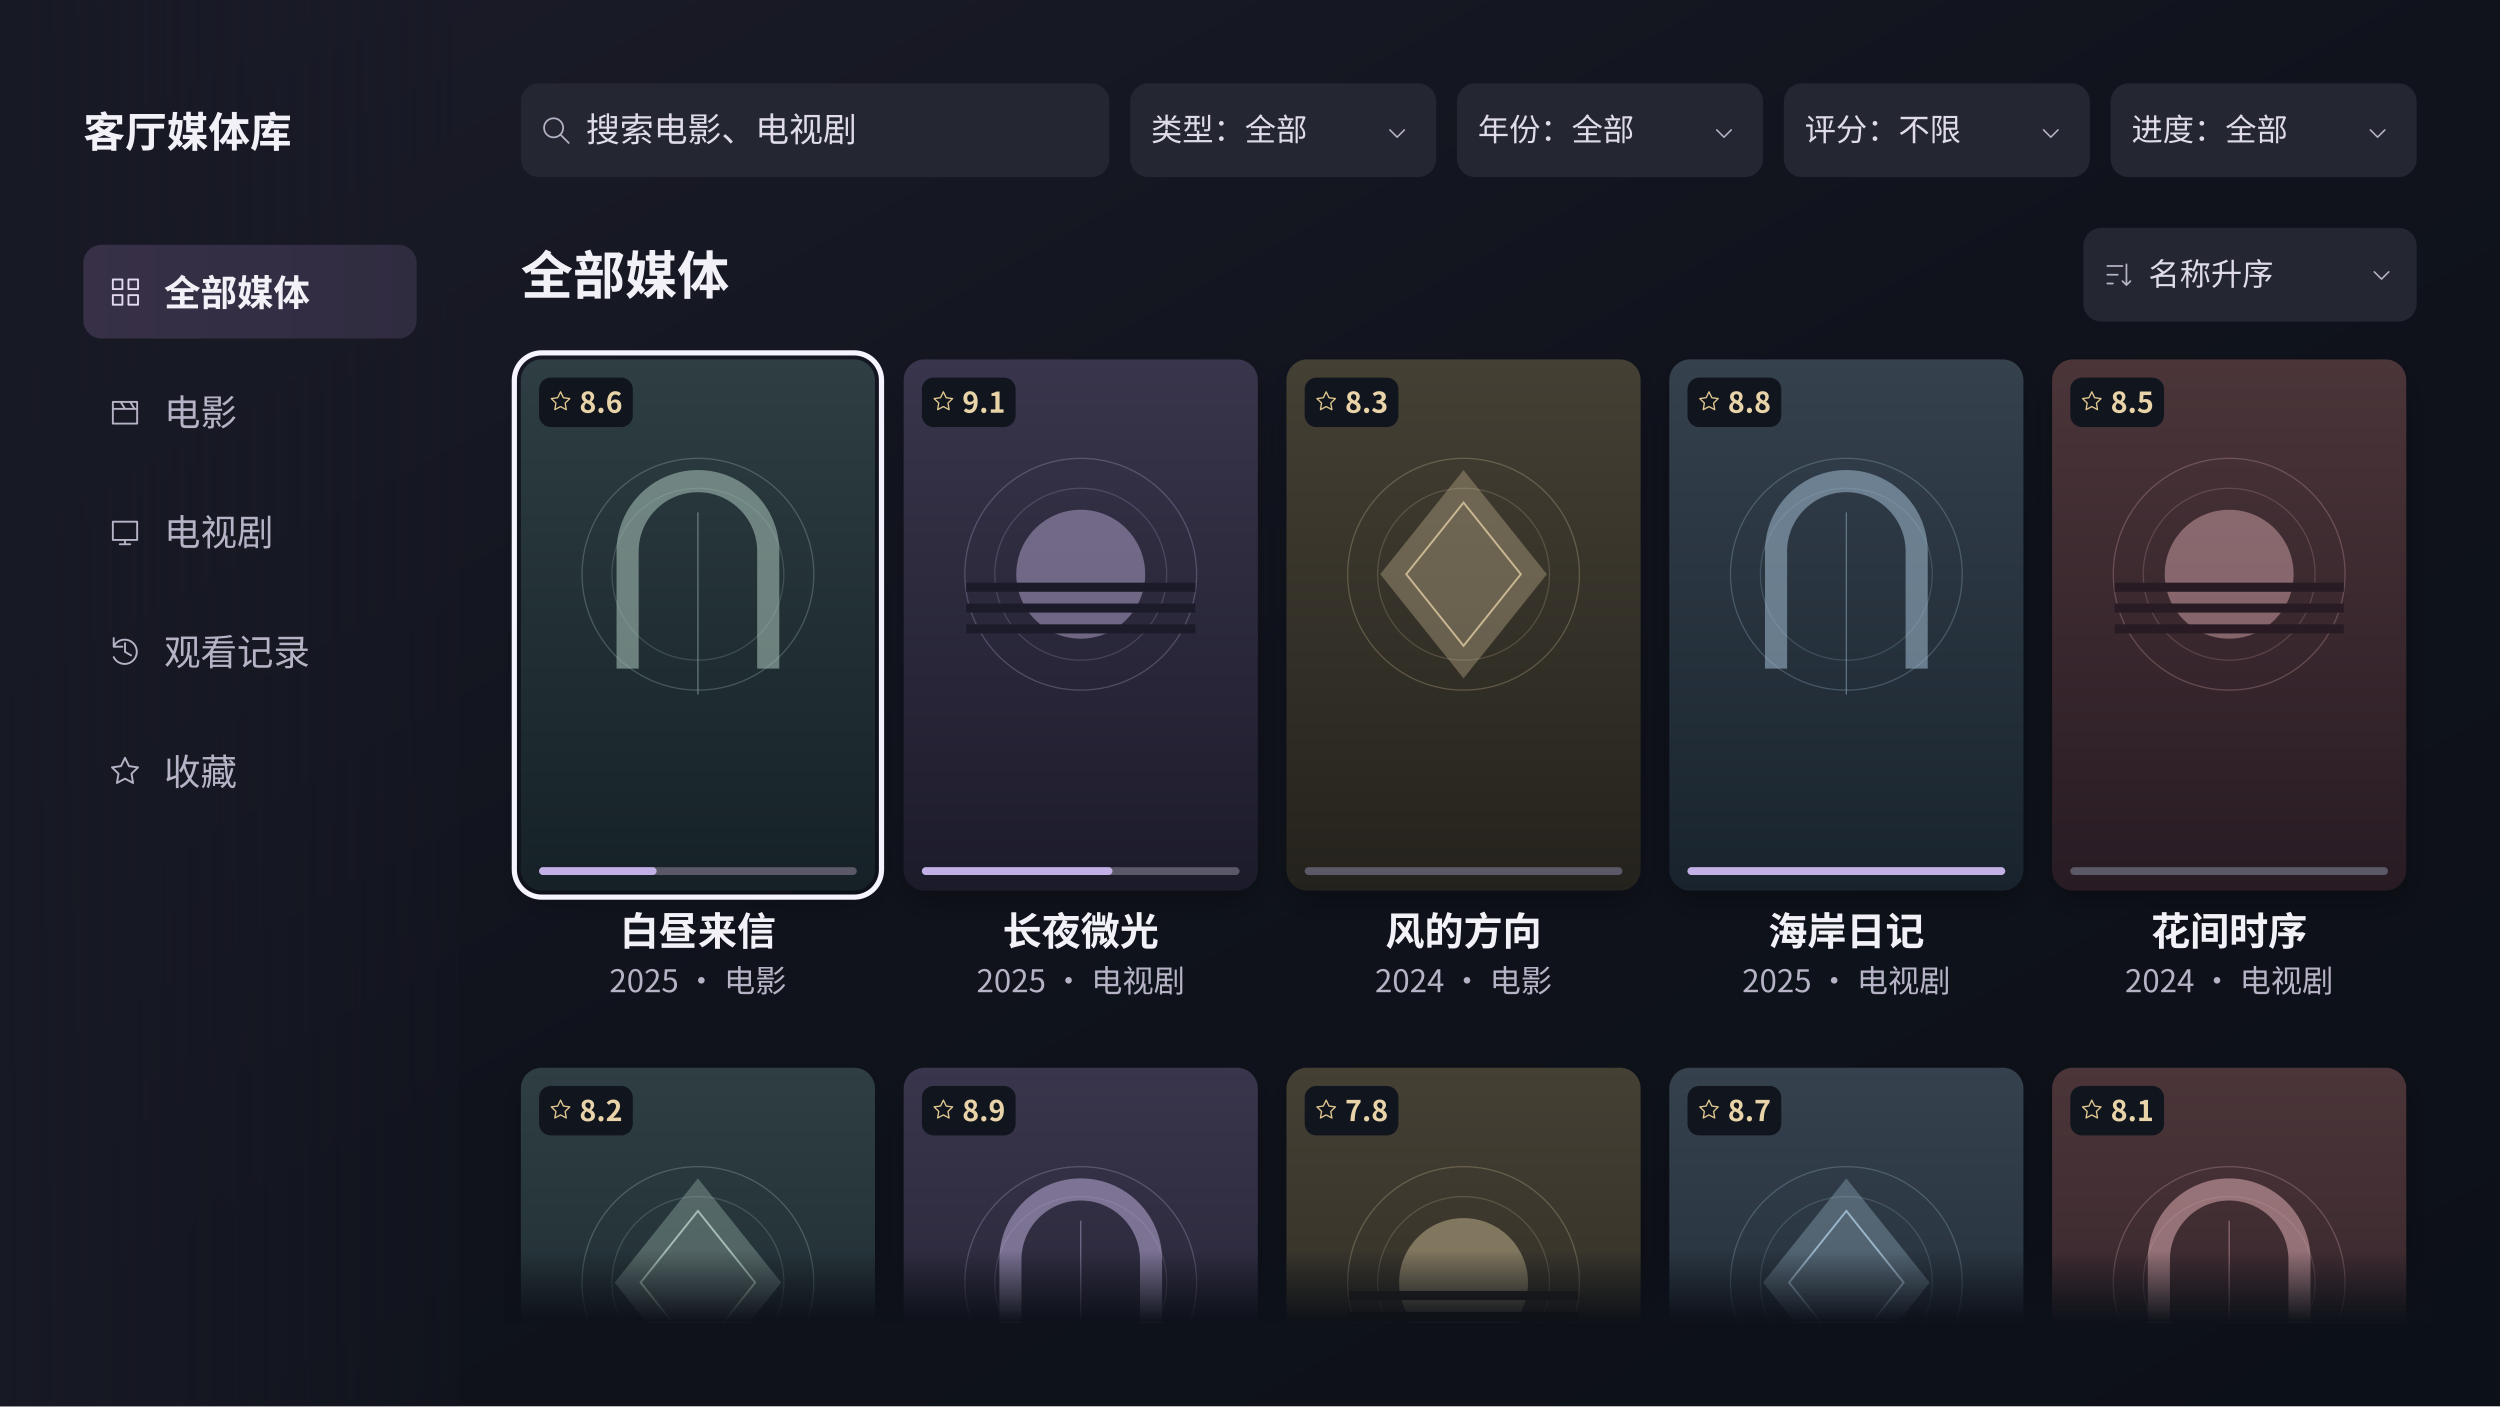
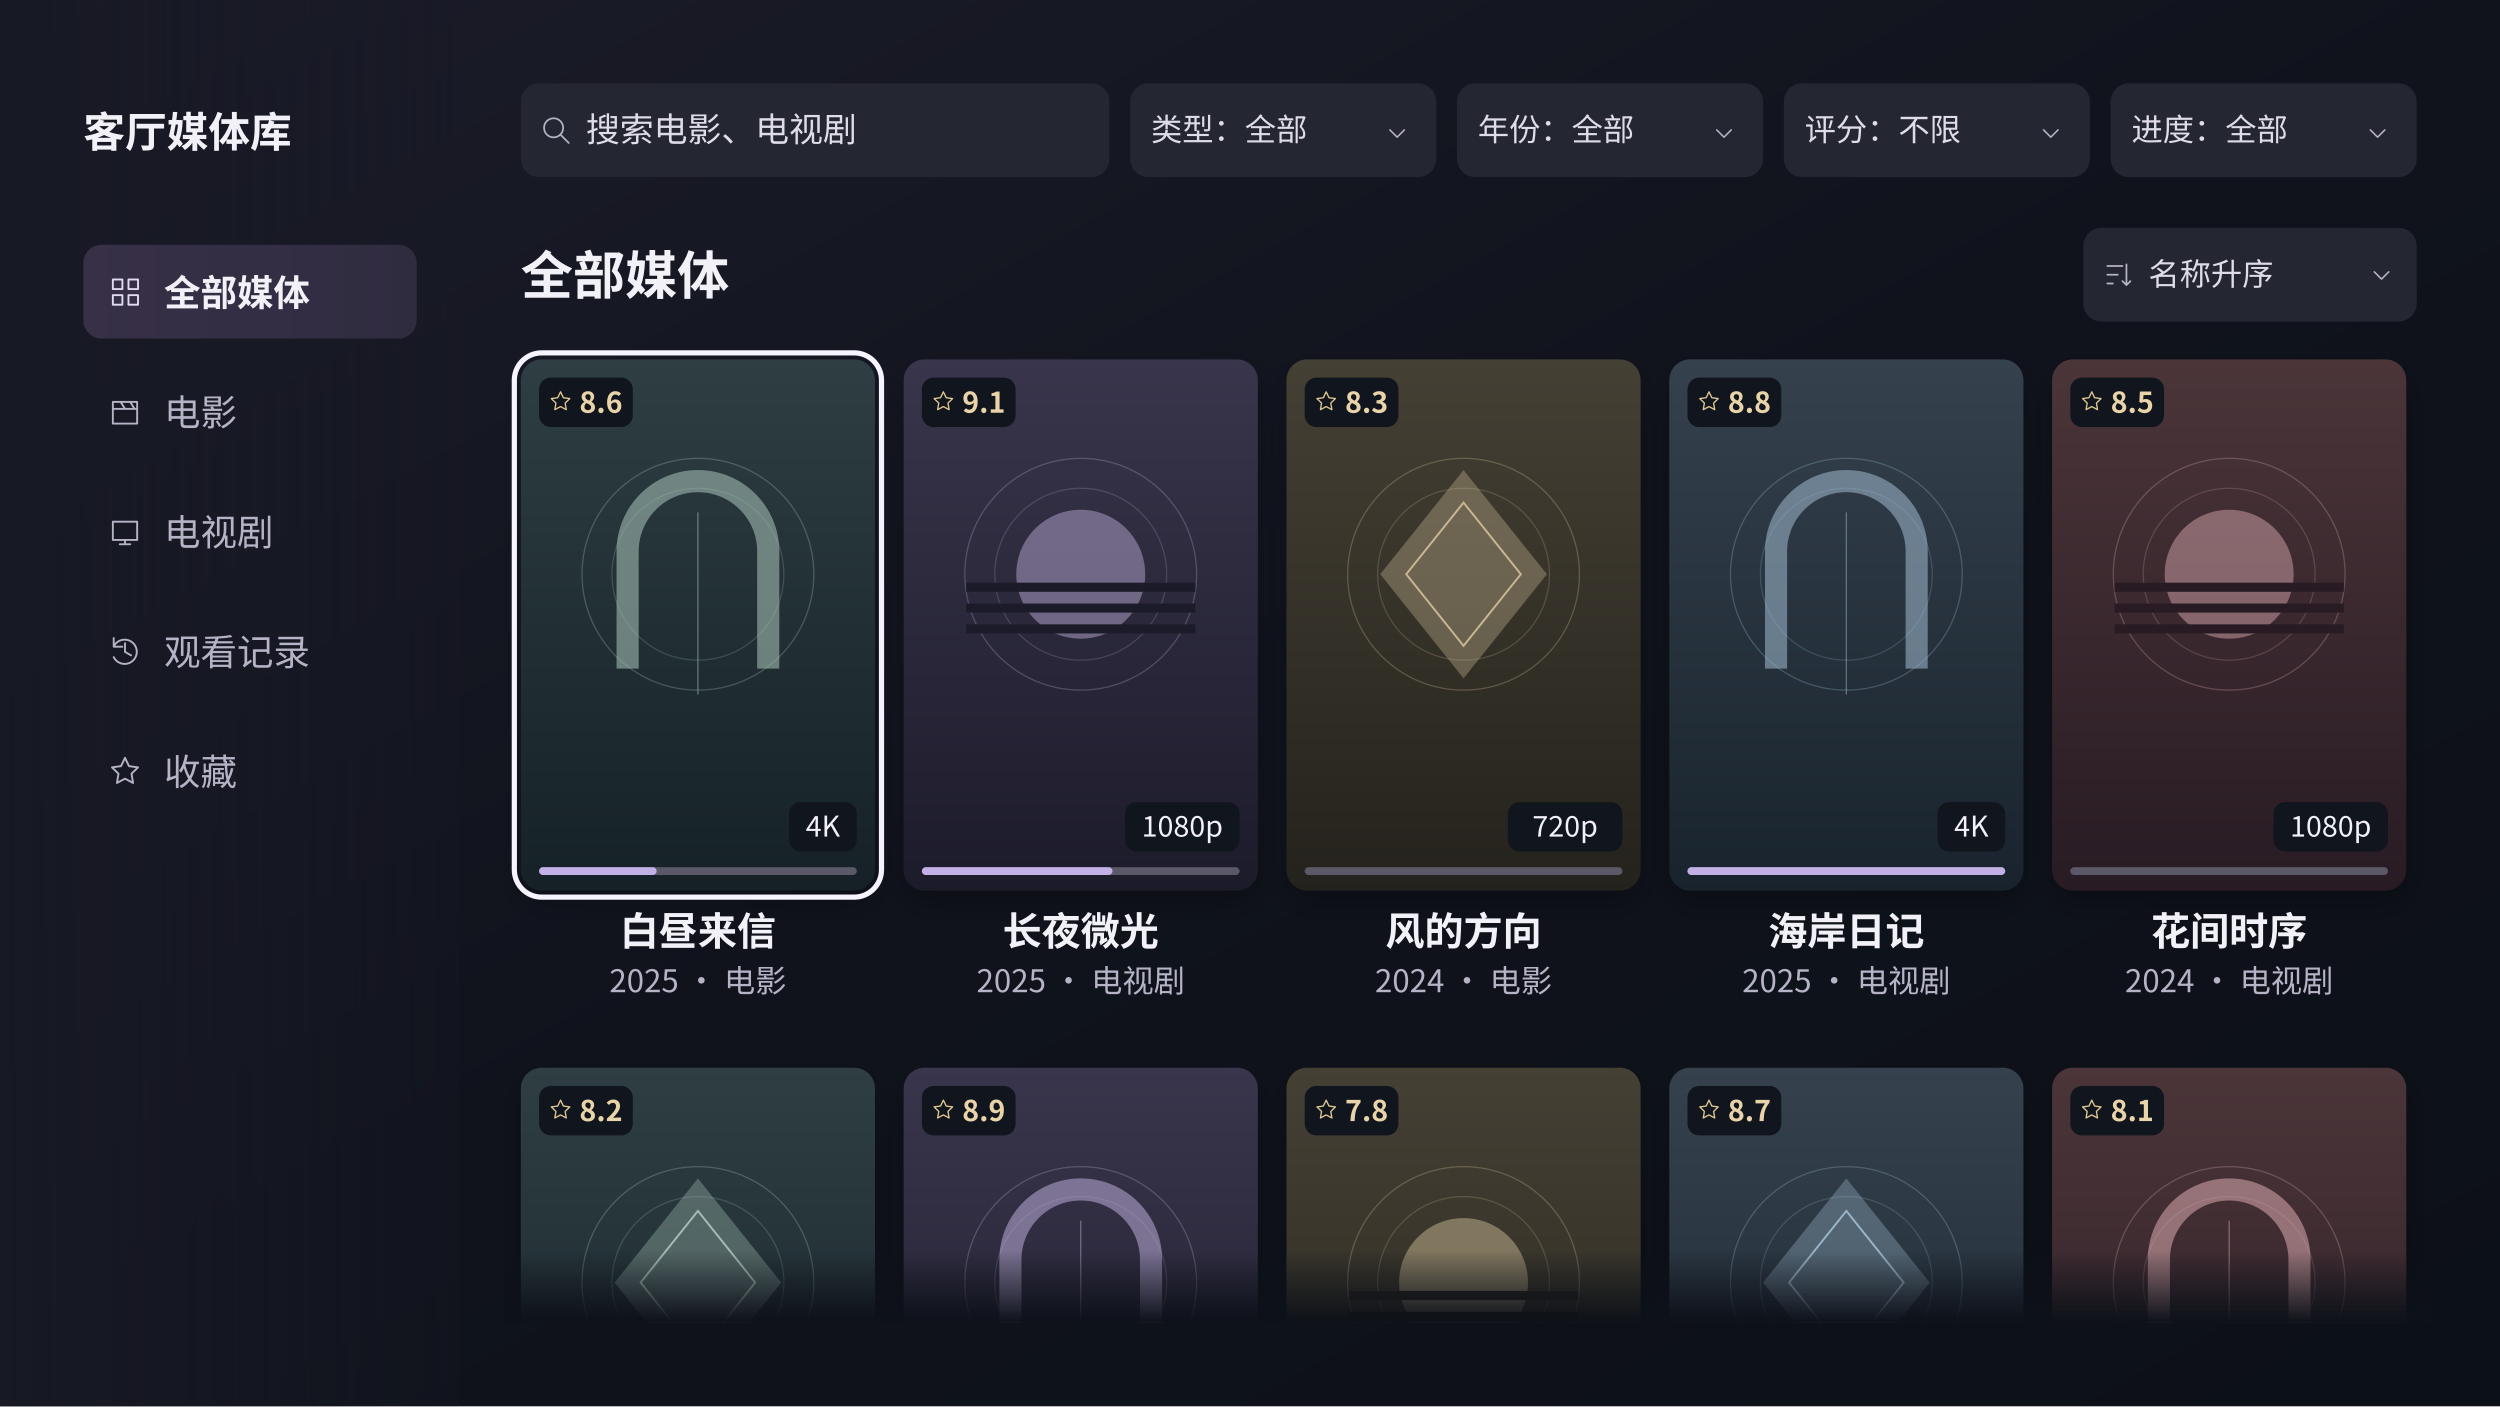
<svg xmlns="http://www.w3.org/2000/svg" width="3840" height="2160" viewBox="0 0 3840 2160" role="img" aria-labelledby="title desc">
  <defs>
    <linearGradient id="background" x2="1" y2="1">
      <stop stop-color="#1b1c29" />
      <stop offset=".5" stop-color="#10131c" />
      <stop offset="1" stop-color="#0c1017" />
    </linearGradient>
    <linearGradient id="sidebar" x2="1" y2="0">
      <stop stop-color="#171924" />
      <stop offset="1" stop-color="#171924" stop-opacity=".2" />
    </linearGradient>
    <linearGradient id="selection">
      <stop stop-color="#373047" />
      <stop offset="1" stop-color="#302c40" />
    </linearGradient>
    <linearGradient id="bottom-fade" x2="0" y2="1">
      <stop stop-color="#0d1119" stop-opacity="0" />
      <stop offset="1" stop-color="#0d1119" />
    </linearGradient>
    <filter id="card-shadow" x="-15%" y="-10%" width="130%" height="130%" color-interpolation-filters="sRGB">
      <feGaussianBlur in="SourceAlpha" stdDeviation="22" />
      <feOffset dx="0" dy="20" />
      <feComponentTransfer>
        <feFuncA type="linear" slope=".24" />
      </feComponentTransfer>
      <feMerge>
        <feMergeNode />
        <feMergeNode in="SourceGraphic" />
      </feMerge>
    </filter>
    <clipPath id="grid-viewport">
      <rect x="774" y="526" width="2964" height="1506" />
    </clipPath>
  </defs>
  <rect width="3840" height="2160" fill="url(#background)" />
  <rect width="704" height="2160" fill="url(#sidebar)" />
  <g font-family="Noto Sans CJK SC, sans-serif">
    <text x="128" y="226" font-size="64" fill="#f3f1f8" font-weight="600" text-anchor="start">客厅媒体库</text>
    <g data-role="sidebar-entry" data-focused="false">
      <rect x="128" y="376" width="512" height="144" rx="28" fill="url(#selection)" stroke="none" stroke-width="2" />
      <g transform="translate(168 424) scale(1.333333)">
        <path d="M4 4h11v11H4zM22 4h11v11H22zM4 22h11v11H4zM22 22h11v11H22z" fill="none" stroke="#e3daef" stroke-width="2.2" stroke-linecap="round" stroke-linejoin="round" />
      </g>
      <text x="252" y="470" font-size="56" fill="#f3f1f8" font-weight="600" text-anchor="start">全部媒体</text>
    </g>
    <g data-role="sidebar-entry" data-focused="false">
      <g transform="translate(168 608) scale(1.333333)">
        <path d="M4 7h28v25H4zM4 15h28M13 7l5 8M24 7l5 8" fill="none" stroke="#b5b3c5" stroke-width="2.2" stroke-linecap="round" stroke-linejoin="round" />
      </g>
      <text x="252" y="654" font-size="56" fill="#b5b3c5" font-weight="400" text-anchor="start">电影</text>
    </g>
    <g data-role="sidebar-entry" data-focused="false">
      <g transform="translate(168 792) scale(1.333333)">
        <path d="M4 7h28v21H4zM12 33h12M18 28v5" fill="none" stroke="#b5b3c5" stroke-width="2.2" stroke-linecap="round" stroke-linejoin="round" />
      </g>
      <text x="252" y="838" font-size="56" fill="#b5b3c5" font-weight="400" text-anchor="start">电视剧</text>
    </g>
    <g data-role="sidebar-entry" data-focused="false">
      <g transform="translate(168 976) scale(1.333333)">
        <path d="M6 11a14 14 0 1 1-1 14M5 3v10h10M18 9v10l7 4" fill="none" stroke="#b5b3c5" stroke-width="2.2" stroke-linecap="round" stroke-linejoin="round" />
      </g>
      <text x="252" y="1022" font-size="56" fill="#b5b3c5" font-weight="400" text-anchor="start">观看记录</text>
    </g>
    <g data-role="sidebar-entry" data-focused="false">
      <g transform="translate(168 1160) scale(1.333333)">
        <path d="M18 3l4.6 9.6L33 14l-7.5 7.3L27.3 32L18 27l-9.3 5l1.8-10.7L3 14l10.4-1.4z" fill="none" stroke="#b5b3c5" stroke-width="2.2" stroke-linecap="round" stroke-linejoin="round" />
      </g>
      <text x="252" y="1206" font-size="56" fill="#b5b3c5" font-weight="400" text-anchor="start">收藏</text>
    </g>
    <g data-role="control" data-focused="false" data-disabled="false" data-label="搜索电影、电视剧" opacity="1">
      <rect x="800" y="128" width="904" height="144" rx="28" fill="#242631" stroke="none" stroke-width="2" />
      <g transform="translate(832 178.0) scale(1.222222)">
        <path d="M27 15a12 12 0 1 1-24 0a12 12 0 1 1 24 0M24 24l10 10" fill="none" stroke="#b5b3c5" stroke-width="2.2" stroke-linecap="round" stroke-linejoin="round" />
      </g>
      <text x="900" y="217.68" font-size="52" fill="#dfdce8" font-weight="500" text-anchor="start">搜索电影、电视剧</text>
    </g>
    <g data-role="control" data-focused="false" data-disabled="false" data-label="类型：全部" opacity="1">
      <rect x="1736" y="128" width="470" height="144" rx="28" fill="#242631" stroke="none" stroke-width="2" />
      <text x="1768" y="216.32" font-size="48" fill="#dfdce8" font-weight="500" text-anchor="start">类型：全部</text>
    </g>
    <g transform="translate(2126 184) scale(1.111111)">
      <path d="M8 14l10 10l10-10" fill="none" stroke="#b5b3c5" stroke-width="2.2" stroke-linecap="round" stroke-linejoin="round" />
    </g>
    <g data-role="control" data-focused="false" data-disabled="false" data-label="年份：全部" opacity="1">
      <rect x="2238" y="128" width="470" height="144" rx="28" fill="#242631" stroke="none" stroke-width="2" />
      <text x="2270" y="216.32" font-size="48" fill="#dfdce8" font-weight="500" text-anchor="start">年份：全部</text>
    </g>
    <g transform="translate(2628 184) scale(1.111111)">
      <path d="M8 14l10 10l10-10" fill="none" stroke="#b5b3c5" stroke-width="2.2" stroke-linecap="round" stroke-linejoin="round" />
    </g>
    <g data-role="control" data-focused="false" data-disabled="false" data-label="评分：不限" opacity="1">
      <rect x="2740" y="128" width="470" height="144" rx="28" fill="#242631" stroke="none" stroke-width="2" />
      <text x="2772" y="216.32" font-size="48" fill="#dfdce8" font-weight="500" text-anchor="start">评分：不限</text>
    </g>
    <g transform="translate(3130 184) scale(1.111111)">
      <path d="M8 14l10 10l10-10" fill="none" stroke="#b5b3c5" stroke-width="2.2" stroke-linecap="round" stroke-linejoin="round" />
    </g>
    <g data-role="control" data-focused="false" data-disabled="false" data-label="进度：全部" opacity="1">
      <rect x="3242" y="128" width="470" height="144" rx="28" fill="#242631" stroke="none" stroke-width="2" />
      <text x="3274" y="216.32" font-size="48" fill="#dfdce8" font-weight="500" text-anchor="start">进度：全部</text>
    </g>
    <g transform="translate(3632 184) scale(1.111111)">
      <path d="M8 14l10 10l10-10" fill="none" stroke="#b5b3c5" stroke-width="2.2" stroke-linecap="round" stroke-linejoin="round" />
    </g>
    <text x="800" y="452" font-size="80" fill="#f3f1f8" font-weight="650" text-anchor="start">全部媒体</text>
    <g data-role="control" data-focused="false" data-disabled="false" data-label="名称升序" opacity="1">
      <rect x="3200" y="350" width="512" height="144" rx="28" fill="#242631" stroke="none" stroke-width="2" />
      <g transform="translate(3232 400.0) scale(1.222222)">
        <path d="M4 7h19M4 18h13M4 29h7M28 5v26M23 26l5 5l5-5" fill="none" stroke="#b5b3c5" stroke-width="2.2" stroke-linecap="round" stroke-linejoin="round" />
      </g>
      <text x="3300" y="438.32" font-size="48" fill="#dfdce8" font-weight="500" text-anchor="start">名称升序</text>
    </g>
    <g transform="translate(3638 402) scale(1.111111)">
      <path d="M8 14l10 10l10-10" fill="none" stroke="#b5b3c5" stroke-width="2.2" stroke-linecap="round" stroke-linejoin="round" />
    </g>
    <g clip-path="url(#grid-viewport)" data-role="focus-following-grid">
      <g data-role="media-card" data-focused="true">
        <defs>
          <linearGradient id="art-0" x2="0" y2="1">
            <stop stop-color="#2e3e43" />
            <stop offset="1" stop-color="#152126" />
          </linearGradient>
          <clipPath id="clip-0">
            <rect x="800" y="552" width="544" height="816" rx="32" fill="white" stroke="none" stroke-width="2" />
          </clipPath>
        </defs>
        <g filter="url(#card-shadow)">
          <rect x="800" y="552" width="544" height="816" rx="32" fill="url(#art-0)" stroke="none" stroke-width="2" />
        </g>
        <g clip-path="url(#clip-0)">
          <circle cx="1072" cy="882" r="178" fill="none" stroke="#a4bdb4" stroke-width="2" opacity=".3" />
          <circle cx="1072" cy="882" r="132" fill="none" stroke="#a4bdb4" stroke-width="2" opacity=".22" />
          <path d="M964 1027V847a108 108 0 0 1 216 0v180" fill="none" stroke="#a4bdb4" stroke-width="34" opacity=".58" />
          <path d="M1072 787v280" stroke="#a4bdb4" stroke-width="2" opacity=".5" />
        </g>
        <rect x="828" y="580" width="144" height="76" rx="18" fill="#11151e" stroke="none" stroke-width="2" />
        <g transform="translate(844 599) scale(0.9444444)">
          <path d="M18 3l4.6 9.6L33 14l-7.5 7.3L27.3 32L18 27l-9.3 5l1.8-10.7L3 14l10.4-1.4z" fill="none" stroke="#e0c790" stroke-width="2.2" stroke-linecap="round" stroke-linejoin="round" />
        </g>
        <text x="890" y="634" font-size="44" fill="#e9d4a9" font-weight="600" text-anchor="start">8.6</text>
+         <g data-role="quality-badge">
+           <rect x="1212" y="1232" width="104" height="76" rx="18" fill="#11151e" stroke="none" stroke-width="2" />
+           <text x="1264.0" y="1285" font-size="44" fill="#f3f1f8" font-weight="500" text-anchor="middle">4K</text>
+         </g>
        <g data-role="watch-progress" data-progress="0.37">
          <rect x="828" y="1332" width="488" height="12" rx="6" fill="#5b5968" stroke="none" stroke-width="2" />
          <rect x="828" y="1332" width="180.56" height="12" rx="6" fill="#c3b0e7" stroke="none" stroke-width="2" />
        </g>
        <rect x="790" y="542" width="564" height="836" rx="42" fill="none" stroke="#f6f4ff" stroke-width="8" />
        <g data-role="card-caption">
          <text x="1072" y="1452" font-size="60" fill="#f3f1f8" font-weight="600" text-anchor="middle">白昼来信</text>
          <text x="1072" y="1524" font-size="48" fill="#b5b3c5" font-weight="400" text-anchor="middle">2025 · 电影</text>
        </g>
      </g>
      <g data-role="media-card" data-focused="false">
        <defs>
          <linearGradient id="art-1" x2="0" y2="1">
            <stop stop-color="#39354c" />
            <stop offset="1" stop-color="#1c1b2a" />
          </linearGradient>
          <clipPath id="clip-1">
            <rect x="1388" y="552" width="544" height="816" rx="32" fill="white" stroke="none" stroke-width="2" />
          </clipPath>
        </defs>
        <g filter="url(#card-shadow)">
          <rect x="1388" y="552" width="544" height="816" rx="32" fill="url(#art-1)" stroke="none" stroke-width="2" />
        </g>
        <g clip-path="url(#clip-1)">
          <circle cx="1660" cy="882" r="178" fill="none" stroke="#b4a5ce" stroke-width="2" opacity=".3" />
          <circle cx="1660" cy="882" r="132" fill="none" stroke="#b4a5ce" stroke-width="2" opacity=".22" />
          <circle cx="1660" cy="882" r="99" fill="#b4a5ce" opacity=".5" />
          <path d="M1484 902h352M1484 934h352M1484 966h352" stroke="#1c1b2a" stroke-width="14" />
        </g>
        <rect x="1416" y="580" width="144" height="76" rx="18" fill="#11151e" stroke="none" stroke-width="2" />
        <g transform="translate(1432 599) scale(0.9444444)">
          <path d="M18 3l4.6 9.6L33 14l-7.5 7.3L27.3 32L18 27l-9.3 5l1.8-10.7L3 14l10.4-1.4z" fill="none" stroke="#e0c790" stroke-width="2.2" stroke-linecap="round" stroke-linejoin="round" />
        </g>
        <text x="1478" y="634" font-size="44" fill="#e9d4a9" font-weight="600" text-anchor="start">9.1</text>
+         <g data-role="quality-badge">
+           <rect x="1728" y="1232" width="176" height="76" rx="18" fill="#11151e" stroke="none" stroke-width="2" />
+           <text x="1816.0" y="1285" font-size="44" fill="#f3f1f8" font-weight="500" text-anchor="middle">1080p</text>
+         </g>
        <g data-role="watch-progress" data-progress="0.6">
          <rect x="1416" y="1332" width="488" height="12" rx="6" fill="#5b5968" stroke="none" stroke-width="2" />
          <rect x="1416" y="1332" width="292.8" height="12" rx="6" fill="#c3b0e7" stroke="none" stroke-width="2" />
        </g>
        <g data-role="card-caption">
          <text x="1660" y="1452" font-size="60" fill="#f3f1f8" font-weight="600" text-anchor="middle">长夜微光</text>
          <text x="1660" y="1524" font-size="48" fill="#b5b3c5" font-weight="400" text-anchor="middle">2025 · 电视剧</text>
        </g>
      </g>
      <g data-role="media-card" data-focused="false">
        <defs>
          <linearGradient id="art-2" x2="0" y2="1">
            <stop stop-color="#454034" />
            <stop offset="1" stop-color="#24221c" />
          </linearGradient>
          <clipPath id="clip-2">
            <rect x="1976" y="552" width="544" height="816" rx="32" fill="white" stroke="none" stroke-width="2" />
          </clipPath>
        </defs>
        <g filter="url(#card-shadow)">
          <rect x="1976" y="552" width="544" height="816" rx="32" fill="url(#art-2)" stroke="none" stroke-width="2" />
        </g>
        <g clip-path="url(#clip-2)">
          <circle cx="2248" cy="882" r="178" fill="none" stroke="#c8b792" stroke-width="2" opacity=".3" />
          <circle cx="2248" cy="882" r="132" fill="none" stroke="#c8b792" stroke-width="2" opacity=".22" />
          <path d="M2248 722l128 160l-128 160l-128-160z" fill="#c8b792" opacity=".36" />
          <path d="M2248 772l88 110l-88 110l-88-110z" fill="none" stroke="#c8b792" stroke-width="3" />
        </g>
        <rect x="2004" y="580" width="144" height="76" rx="18" fill="#11151e" stroke="none" stroke-width="2" />
        <g transform="translate(2020 599) scale(0.9444444)">
          <path d="M18 3l4.6 9.6L33 14l-7.5 7.3L27.3 32L18 27l-9.3 5l1.8-10.7L3 14l10.4-1.4z" fill="none" stroke="#e0c790" stroke-width="2.2" stroke-linecap="round" stroke-linejoin="round" />
        </g>
        <text x="2066" y="634" font-size="44" fill="#e9d4a9" font-weight="600" text-anchor="start">8.3</text>
+         <g data-role="quality-badge">
+           <rect x="2316" y="1232" width="176" height="76" rx="18" fill="#11151e" stroke="none" stroke-width="2" />
+           <text x="2404.0" y="1285" font-size="44" fill="#f3f1f8" font-weight="500" text-anchor="middle">720p</text>
+         </g>
        <g data-role="watch-progress" data-progress="0">
          <rect x="2004" y="1332" width="488" height="12" rx="6" fill="#5b5968" stroke="none" stroke-width="2" />
        </g>
        <g data-role="card-caption">
          <text x="2248" y="1452" font-size="60" fill="#f3f1f8" font-weight="600" text-anchor="middle">风的方向</text>
          <text x="2248" y="1524" font-size="48" fill="#b5b3c5" font-weight="400" text-anchor="middle">2024 · 电影</text>
        </g>
      </g>
      <g data-role="media-card" data-focused="false">
        <defs>
          <linearGradient id="art-3" x2="0" y2="1">
            <stop stop-color="#35414d" />
            <stop offset="1" stop-color="#18232d" />
          </linearGradient>
          <clipPath id="clip-3">
            <rect x="2564" y="552" width="544" height="816" rx="32" fill="white" stroke="none" stroke-width="2" />
          </clipPath>
        </defs>
        <g filter="url(#card-shadow)">
          <rect x="2564" y="552" width="544" height="816" rx="32" fill="url(#art-3)" stroke="none" stroke-width="2" />
        </g>
        <g clip-path="url(#clip-3)">
          <circle cx="2836" cy="882" r="178" fill="none" stroke="#99b4c8" stroke-width="2" opacity=".3" />
          <circle cx="2836" cy="882" r="132" fill="none" stroke="#99b4c8" stroke-width="2" opacity=".22" />
          <path d="M2728 1027V847a108 108 0 0 1 216 0v180" fill="none" stroke="#99b4c8" stroke-width="34" opacity=".58" />
          <path d="M2836 787v280" stroke="#99b4c8" stroke-width="2" opacity=".5" />
        </g>
        <rect x="2592" y="580" width="144" height="76" rx="18" fill="#11151e" stroke="none" stroke-width="2" />
        <g transform="translate(2608 599) scale(0.9444444)">
          <path d="M18 3l4.6 9.6L33 14l-7.5 7.3L27.3 32L18 27l-9.3 5l1.8-10.7L3 14l10.4-1.4z" fill="none" stroke="#e0c790" stroke-width="2.2" stroke-linecap="round" stroke-linejoin="round" />
        </g>
        <text x="2654" y="634" font-size="44" fill="#e9d4a9" font-weight="600" text-anchor="start">8.8</text>
+         <g data-role="quality-badge">
+           <rect x="2976" y="1232" width="104" height="76" rx="18" fill="#11151e" stroke="none" stroke-width="2" />
+           <text x="3028.0" y="1285" font-size="44" fill="#f3f1f8" font-weight="500" text-anchor="middle">4K</text>
+         </g>
        <g data-role="watch-progress" data-progress="1">
          <rect x="2592" y="1332" width="488" height="12" rx="6" fill="#5b5968" stroke="none" stroke-width="2" />
          <rect x="2592" y="1332" width="488" height="12" rx="6" fill="#c3b0e7" stroke="none" stroke-width="2" />
        </g>
        <g data-role="card-caption">
          <text x="2836" y="1452" font-size="60" fill="#f3f1f8" font-weight="600" text-anchor="middle">海岸日记</text>
          <text x="2836" y="1524" font-size="48" fill="#b5b3c5" font-weight="400" text-anchor="middle">2025 · 电视剧</text>
        </g>
      </g>
      <g data-role="media-card" data-focused="false">
        <defs>
          <linearGradient id="art-4" x2="0" y2="1">
            <stop stop-color="#4b3539" />
            <stop offset="1" stop-color="#281b23" />
          </linearGradient>
          <clipPath id="clip-4">
            <rect x="3152" y="552" width="544" height="816" rx="32" fill="white" stroke="none" stroke-width="2" />
          </clipPath>
        </defs>
        <g filter="url(#card-shadow)">
          <rect x="3152" y="552" width="544" height="816" rx="32" fill="url(#art-4)" stroke="none" stroke-width="2" />
        </g>
        <g clip-path="url(#clip-4)">
          <circle cx="3424" cy="882" r="178" fill="none" stroke="#d2a3a9" stroke-width="2" opacity=".3" />
          <circle cx="3424" cy="882" r="132" fill="none" stroke="#d2a3a9" stroke-width="2" opacity=".22" />
          <circle cx="3424" cy="882" r="99" fill="#d2a3a9" opacity=".5" />
          <path d="M3248 902h352M3248 934h352M3248 966h352" stroke="#281b23" stroke-width="14" />
        </g>
        <rect x="3180" y="580" width="144" height="76" rx="18" fill="#11151e" stroke="none" stroke-width="2" />
        <g transform="translate(3196 599) scale(0.9444444)">
          <path d="M18 3l4.6 9.6L33 14l-7.5 7.3L27.3 32L18 27l-9.3 5l1.8-10.7L3 14l10.4-1.4z" fill="none" stroke="#e0c790" stroke-width="2.2" stroke-linecap="round" stroke-linejoin="round" />
        </g>
        <text x="3242" y="634" font-size="44" fill="#e9d4a9" font-weight="600" text-anchor="start">8.5</text>
+         <g data-role="quality-badge">
+           <rect x="3492" y="1232" width="176" height="76" rx="18" fill="#11151e" stroke="none" stroke-width="2" />
+           <text x="3580.0" y="1285" font-size="44" fill="#f3f1f8" font-weight="500" text-anchor="middle">1080p</text>
+         </g>
        <g data-role="watch-progress" data-progress="0">
          <rect x="3180" y="1332" width="488" height="12" rx="6" fill="#5b5968" stroke="none" stroke-width="2" />
        </g>
        <g data-role="card-caption">
          <text x="3424" y="1452" font-size="60" fill="#f3f1f8" font-weight="600" text-anchor="middle">花间时序</text>
          <text x="3424" y="1524" font-size="48" fill="#b5b3c5" font-weight="400" text-anchor="middle">2024 · 电视剧</text>
        </g>
      </g>
      <g data-role="media-card" data-focused="false">
        <defs>
          <linearGradient id="art-5" x2="0" y2="1">
            <stop stop-color="#2e3e43" />
            <stop offset="1" stop-color="#152126" />
          </linearGradient>
          <clipPath id="clip-5">
            <rect x="800" y="1640" width="544" height="816" rx="32" fill="white" stroke="none" stroke-width="2" />
          </clipPath>
        </defs>
        <g filter="url(#card-shadow)">
          <rect x="800" y="1640" width="544" height="816" rx="32" fill="url(#art-5)" stroke="none" stroke-width="2" />
        </g>
        <g clip-path="url(#clip-5)">
          <circle cx="1072" cy="1970" r="178" fill="none" stroke="#a4bdb4" stroke-width="2" opacity=".3" />
          <circle cx="1072" cy="1970" r="132" fill="none" stroke="#a4bdb4" stroke-width="2" opacity=".22" />
          <path d="M1072 1810l128 160l-128 160l-128-160z" fill="#a4bdb4" opacity=".36" />
          <path d="M1072 1860l88 110l-88 110l-88-110z" fill="none" stroke="#a4bdb4" stroke-width="3" />
        </g>
        <rect x="828" y="1668" width="144" height="76" rx="18" fill="#11151e" stroke="none" stroke-width="2" />
        <g transform="translate(844 1687) scale(0.9444444)">
          <path d="M18 3l4.6 9.6L33 14l-7.5 7.3L27.3 32L18 27l-9.3 5l1.8-10.7L3 14l10.4-1.4z" fill="none" stroke="#e0c790" stroke-width="2.2" stroke-linecap="round" stroke-linejoin="round" />
        </g>
        <text x="890" y="1722" font-size="44" fill="#e9d4a9" font-weight="600" text-anchor="start">8.2</text>
+         <g data-role="quality-badge">
+           <rect x="1140" y="2320" width="176" height="76" rx="18" fill="#11151e" stroke="none" stroke-width="2" />
+           <text x="1228.0" y="2373" font-size="44" fill="#f3f1f8" font-weight="500" text-anchor="middle">720p</text>
+         </g>
        <g data-role="watch-progress" data-progress="1">
          <rect x="828" y="2420" width="488" height="12" rx="6" fill="#5b5968" stroke="none" stroke-width="2" />
          <rect x="828" y="2420" width="488" height="12" rx="6" fill="#c3b0e7" stroke="none" stroke-width="2" />
        </g>
        <g data-role="card-caption">
          <text x="1072" y="2540" font-size="60" fill="#f3f1f8" font-weight="600" text-anchor="middle">旧城回声</text>
          <text x="1072" y="2612" font-size="48" fill="#b5b3c5" font-weight="400" text-anchor="middle">2023 · 电影</text>
        </g>
      </g>
      <g data-role="media-card" data-focused="false">
        <defs>
          <linearGradient id="art-6" x2="0" y2="1">
            <stop stop-color="#39354c" />
            <stop offset="1" stop-color="#1c1b2a" />
          </linearGradient>
          <clipPath id="clip-6">
            <rect x="1388" y="1640" width="544" height="816" rx="32" fill="white" stroke="none" stroke-width="2" />
          </clipPath>
        </defs>
        <g filter="url(#card-shadow)">
          <rect x="1388" y="1640" width="544" height="816" rx="32" fill="url(#art-6)" stroke="none" stroke-width="2" />
        </g>
        <g clip-path="url(#clip-6)">
          <circle cx="1660" cy="1970" r="178" fill="none" stroke="#b4a5ce" stroke-width="2" opacity=".3" />
          <circle cx="1660" cy="1970" r="132" fill="none" stroke="#b4a5ce" stroke-width="2" opacity=".22" />
          <path d="M1552 2115V1935a108 108 0 0 1 216 0v180" fill="none" stroke="#b4a5ce" stroke-width="34" opacity=".58" />
          <path d="M1660 1875v280" stroke="#b4a5ce" stroke-width="2" opacity=".5" />
        </g>
        <rect x="1416" y="1668" width="144" height="76" rx="18" fill="#11151e" stroke="none" stroke-width="2" />
        <g transform="translate(1432 1687) scale(0.9444444)">
          <path d="M18 3l4.6 9.6L33 14l-7.5 7.3L27.3 32L18 27l-9.3 5l1.8-10.7L3 14l10.4-1.4z" fill="none" stroke="#e0c790" stroke-width="2.2" stroke-linecap="round" stroke-linejoin="round" />
        </g>
        <text x="1478" y="1722" font-size="44" fill="#e9d4a9" font-weight="600" text-anchor="start">8.9</text>
+         <g data-role="quality-badge">
+           <rect x="1800" y="2320" width="104" height="76" rx="18" fill="#11151e" stroke="none" stroke-width="2" />
+           <text x="1852.0" y="2373" font-size="44" fill="#f3f1f8" font-weight="500" text-anchor="middle">4K</text>
+         </g>
        <g data-role="watch-progress" data-progress="0.25">
          <rect x="1416" y="2420" width="488" height="12" rx="6" fill="#5b5968" stroke="none" stroke-width="2" />
          <rect x="1416" y="2420" width="122.0" height="12" rx="6" fill="#c3b0e7" stroke="none" stroke-width="2" />
        </g>
        <g data-role="card-caption">
          <text x="1660" y="2540" font-size="60" fill="#f3f1f8" font-weight="600" text-anchor="middle">群星之间</text>
          <text x="1660" y="2612" font-size="48" fill="#b5b3c5" font-weight="400" text-anchor="middle">2025 · 电视剧</text>
        </g>
      </g>
      <g data-role="media-card" data-focused="false">
        <defs>
          <linearGradient id="art-7" x2="0" y2="1">
            <stop stop-color="#454034" />
            <stop offset="1" stop-color="#24221c" />
          </linearGradient>
          <clipPath id="clip-7">
            <rect x="1976" y="1640" width="544" height="816" rx="32" fill="white" stroke="none" stroke-width="2" />
          </clipPath>
        </defs>
        <g filter="url(#card-shadow)">
          <rect x="1976" y="1640" width="544" height="816" rx="32" fill="url(#art-7)" stroke="none" stroke-width="2" />
        </g>
        <g clip-path="url(#clip-7)">
          <circle cx="2248" cy="1970" r="178" fill="none" stroke="#c8b792" stroke-width="2" opacity=".3" />
          <circle cx="2248" cy="1970" r="132" fill="none" stroke="#c8b792" stroke-width="2" opacity=".22" />
          <circle cx="2248" cy="1970" r="99" fill="#c8b792" opacity=".5" />
          <path d="M2072 1990h352M2072 2022h352M2072 2054h352" stroke="#24221c" stroke-width="14" />
        </g>
        <rect x="2004" y="1668" width="144" height="76" rx="18" fill="#11151e" stroke="none" stroke-width="2" />
        <g transform="translate(2020 1687) scale(0.9444444)">
          <path d="M18 3l4.6 9.6L33 14l-7.5 7.3L27.3 32L18 27l-9.3 5l1.8-10.7L3 14l10.4-1.4z" fill="none" stroke="#e0c790" stroke-width="2.2" stroke-linecap="round" stroke-linejoin="round" />
        </g>
        <text x="2066" y="1722" font-size="44" fill="#e9d4a9" font-weight="600" text-anchor="start">7.8</text>
+         <g data-role="quality-badge">
+           <rect x="2316" y="2320" width="176" height="76" rx="18" fill="#11151e" stroke="none" stroke-width="2" />
+           <text x="2404.0" y="2373" font-size="44" fill="#f3f1f8" font-weight="500" text-anchor="middle">1080p</text>
+         </g>
        <g data-role="watch-progress" data-progress="0">
          <rect x="2004" y="2420" width="488" height="12" rx="6" fill="#5b5968" stroke="none" stroke-width="2" />
        </g>
        <g data-role="card-caption">
          <text x="2248" y="2540" font-size="60" fill="#f3f1f8" font-weight="600" text-anchor="middle">日落以后</text>
          <text x="2248" y="2612" font-size="48" fill="#b5b3c5" font-weight="400" text-anchor="middle">2024 · 电影</text>
        </g>
      </g>
      <g data-role="media-card" data-focused="false">
        <defs>
          <linearGradient id="art-8" x2="0" y2="1">
            <stop stop-color="#35414d" />
            <stop offset="1" stop-color="#18232d" />
          </linearGradient>
          <clipPath id="clip-8">
            <rect x="2564" y="1640" width="544" height="816" rx="32" fill="white" stroke="none" stroke-width="2" />
          </clipPath>
        </defs>
        <g filter="url(#card-shadow)">
          <rect x="2564" y="1640" width="544" height="816" rx="32" fill="url(#art-8)" stroke="none" stroke-width="2" />
        </g>
        <g clip-path="url(#clip-8)">
          <circle cx="2836" cy="1970" r="178" fill="none" stroke="#99b4c8" stroke-width="2" opacity=".3" />
          <circle cx="2836" cy="1970" r="132" fill="none" stroke="#99b4c8" stroke-width="2" opacity=".22" />
          <path d="M2836 1810l128 160l-128 160l-128-160z" fill="#99b4c8" opacity=".36" />
          <path d="M2836 1860l88 110l-88 110l-88-110z" fill="none" stroke="#99b4c8" stroke-width="3" />
        </g>
        <rect x="2592" y="1668" width="144" height="76" rx="18" fill="#11151e" stroke="none" stroke-width="2" />
        <g transform="translate(2608 1687) scale(0.9444444)">
          <path d="M18 3l4.6 9.6L33 14l-7.5 7.3L27.3 32L18 27l-9.3 5l1.8-10.7L3 14l10.4-1.4z" fill="none" stroke="#e0c790" stroke-width="2.2" stroke-linecap="round" stroke-linejoin="round" />
        </g>
        <text x="2654" y="1722" font-size="44" fill="#e9d4a9" font-weight="600" text-anchor="start">8.7</text>
+         <g data-role="quality-badge">
+           <rect x="2904" y="2320" width="176" height="76" rx="18" fill="#11151e" stroke="none" stroke-width="2" />
+           <text x="2992.0" y="2373" font-size="44" fill="#f3f1f8" font-weight="500" text-anchor="middle">720p</text>
+         </g>
        <g data-role="watch-progress" data-progress="1">
          <rect x="2592" y="2420" width="488" height="12" rx="6" fill="#5b5968" stroke="none" stroke-width="2" />
          <rect x="2592" y="2420" width="488" height="12" rx="6" fill="#c3b0e7" stroke="none" stroke-width="2" />
        </g>
        <g data-role="card-caption">
          <text x="2836" y="2540" font-size="60" fill="#f3f1f8" font-weight="600" text-anchor="middle">山河漫游</text>
          <text x="2836" y="2612" font-size="48" fill="#b5b3c5" font-weight="400" text-anchor="middle">2023 · 电视剧</text>
        </g>
      </g>
      <g data-role="media-card" data-focused="false">
        <defs>
          <linearGradient id="art-9" x2="0" y2="1">
            <stop stop-color="#4b3539" />
            <stop offset="1" stop-color="#281b23" />
          </linearGradient>
          <clipPath id="clip-9">
            <rect x="3152" y="1640" width="544" height="816" rx="32" fill="white" stroke="none" stroke-width="2" />
          </clipPath>
        </defs>
        <g filter="url(#card-shadow)">
          <rect x="3152" y="1640" width="544" height="816" rx="32" fill="url(#art-9)" stroke="none" stroke-width="2" />
        </g>
        <g clip-path="url(#clip-9)">
          <circle cx="3424" cy="1970" r="178" fill="none" stroke="#d2a3a9" stroke-width="2" opacity=".3" />
          <circle cx="3424" cy="1970" r="132" fill="none" stroke="#d2a3a9" stroke-width="2" opacity=".22" />
          <path d="M3316 2115V1935a108 108 0 0 1 216 0v180" fill="none" stroke="#d2a3a9" stroke-width="34" opacity=".58" />
          <path d="M3424 1875v280" stroke="#d2a3a9" stroke-width="2" opacity=".5" />
        </g>
        <rect x="3180" y="1668" width="144" height="76" rx="18" fill="#11151e" stroke="none" stroke-width="2" />
        <g transform="translate(3196 1687) scale(0.9444444)">
          <path d="M18 3l4.6 9.6L33 14l-7.5 7.3L27.3 32L18 27l-9.3 5l1.8-10.7L3 14l10.4-1.4z" fill="none" stroke="#e0c790" stroke-width="2.2" stroke-linecap="round" stroke-linejoin="round" />
        </g>
        <text x="3242" y="1722" font-size="44" fill="#e9d4a9" font-weight="600" text-anchor="start">8.1</text>
+         <g data-role="quality-badge">
+           <rect x="3564" y="2320" width="104" height="76" rx="18" fill="#11151e" stroke="none" stroke-width="2" />
+           <text x="3616.0" y="2373" font-size="44" fill="#f3f1f8" font-weight="500" text-anchor="middle">4K</text>
+         </g>
        <g data-role="watch-progress" data-progress="0.7">
          <rect x="3180" y="2420" width="488" height="12" rx="6" fill="#5b5968" stroke="none" stroke-width="2" />
          <rect x="3180" y="2420" width="341.6" height="12" rx="6" fill="#c3b0e7" stroke="none" stroke-width="2" />
        </g>
        <g data-role="card-caption">
          <text x="3424" y="2540" font-size="60" fill="#f3f1f8" font-weight="600" text-anchor="middle">远方的诗</text>
          <text x="3424" y="2612" font-size="48" fill="#b5b3c5" font-weight="400" text-anchor="middle">2025 · 电影</text>
        </g>
      </g>
    </g>
    <rect x="774" y="1920" width="2964" height="112" rx="0" fill="url(#bottom-fade)" stroke="none" stroke-width="2" />
  </g>
</svg>
